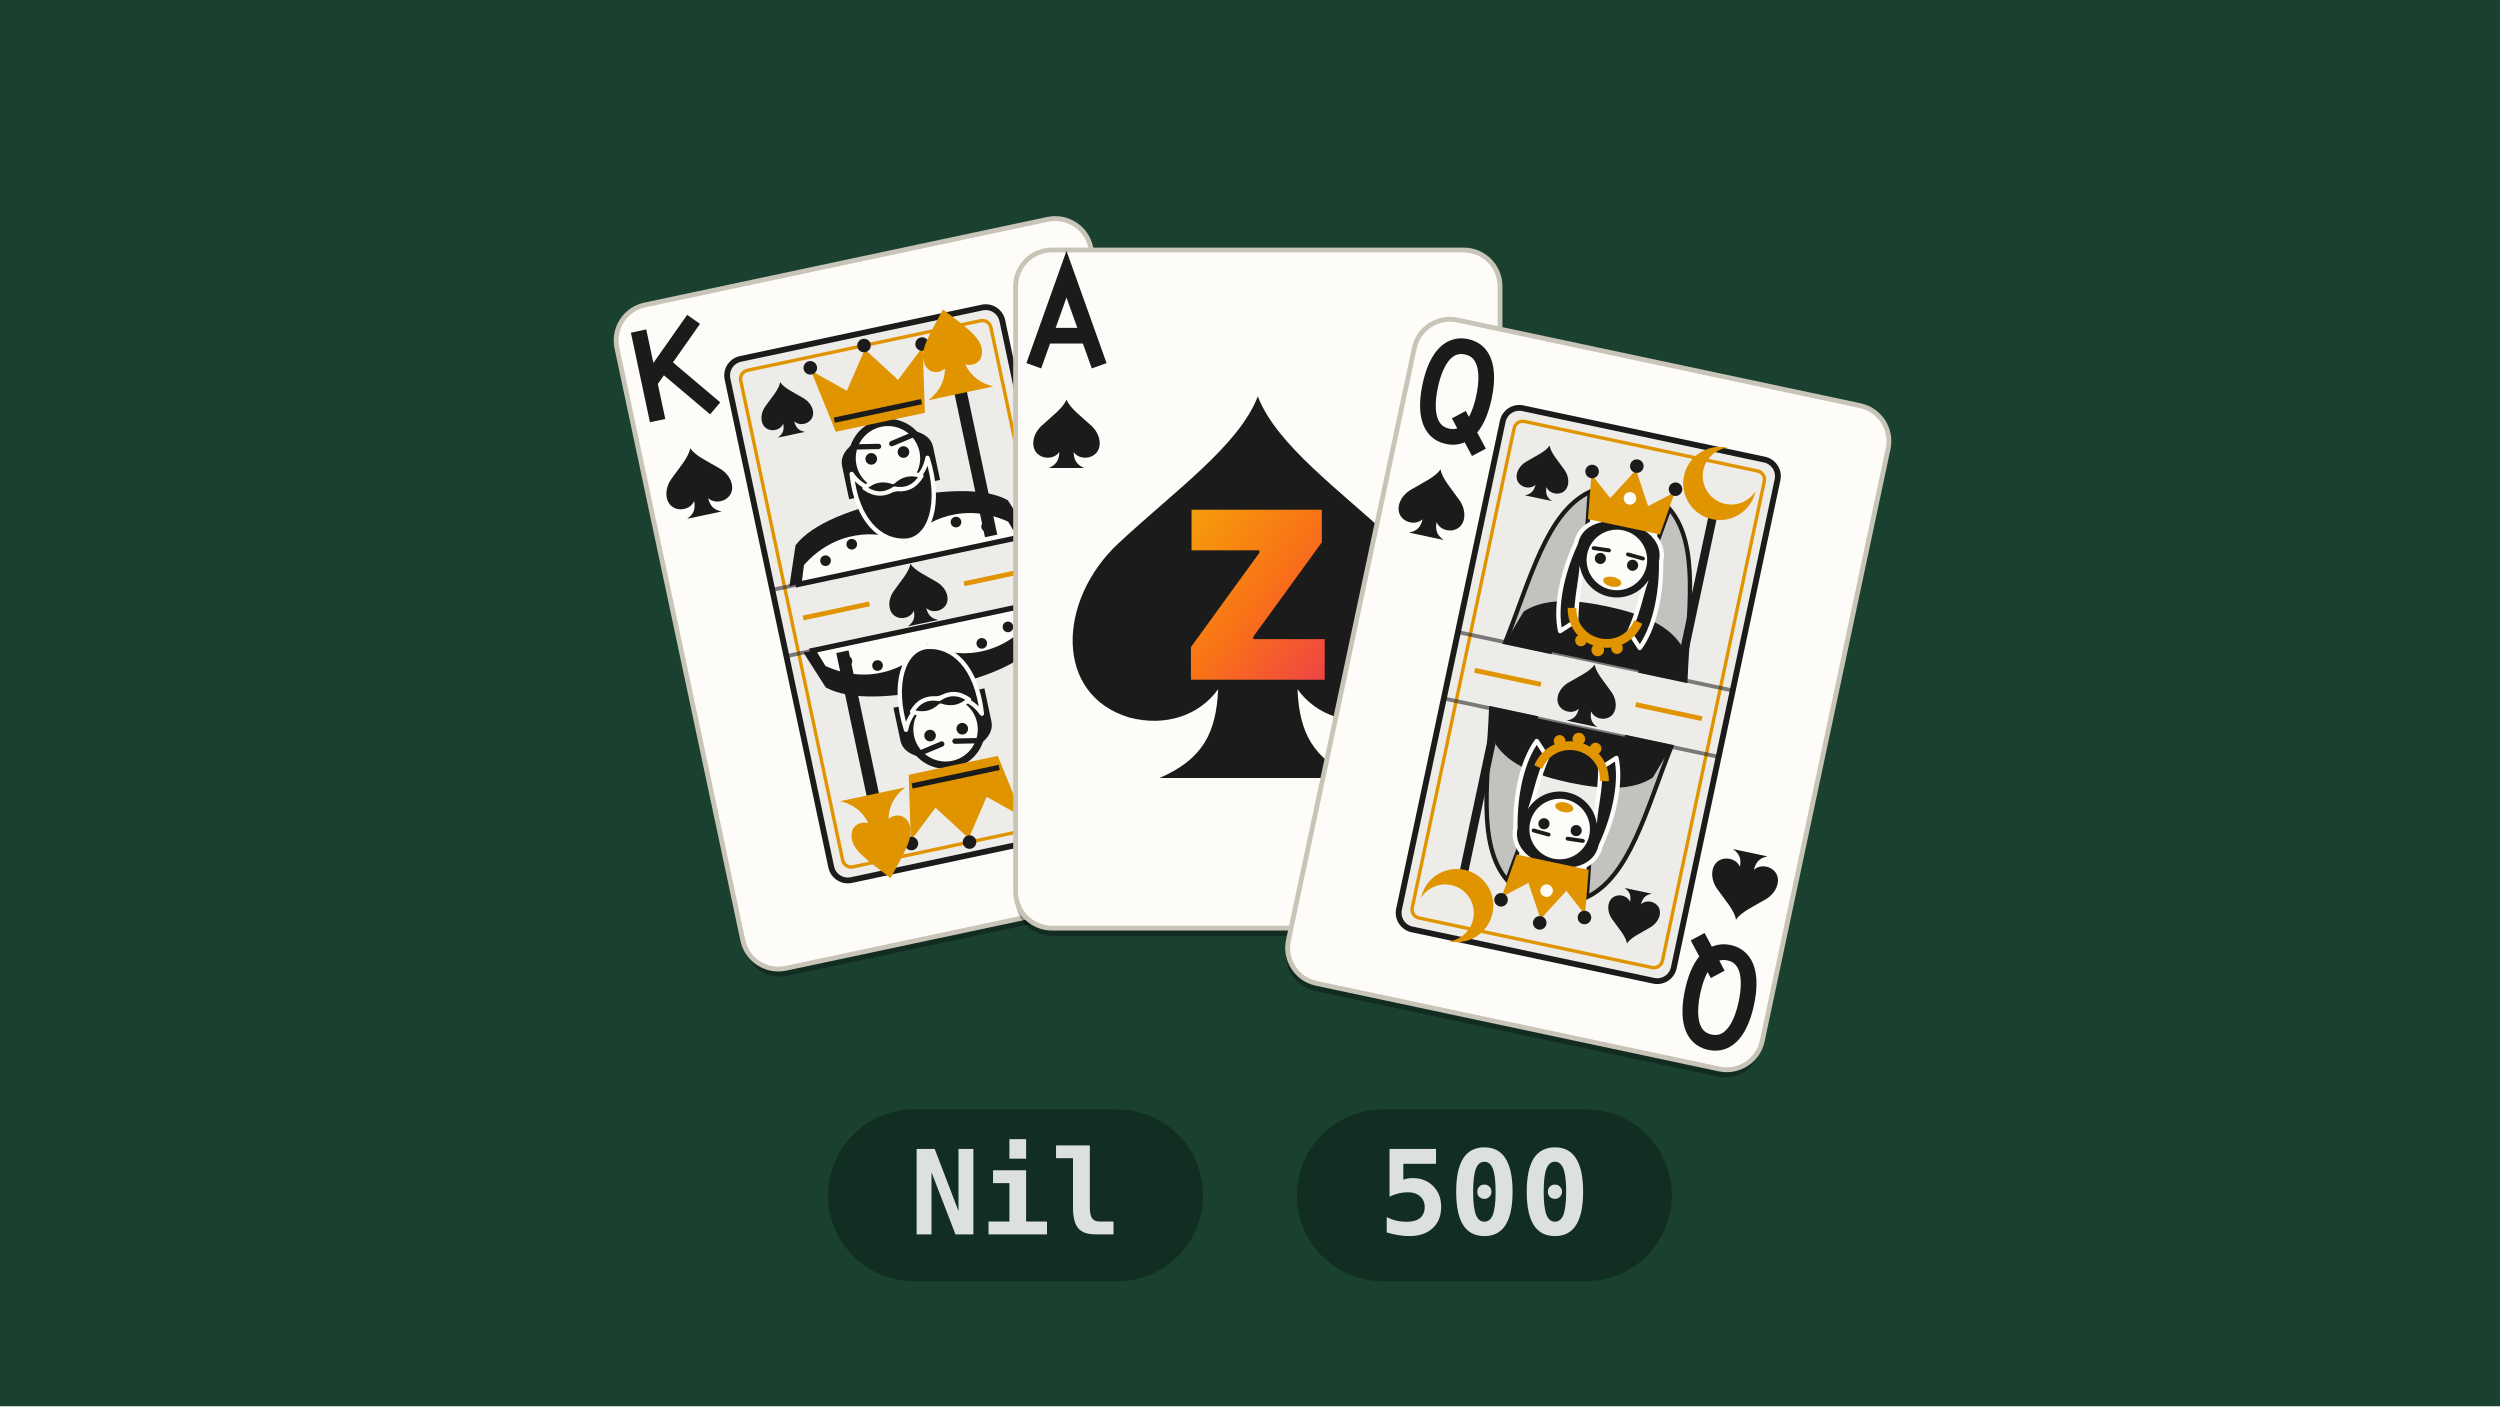
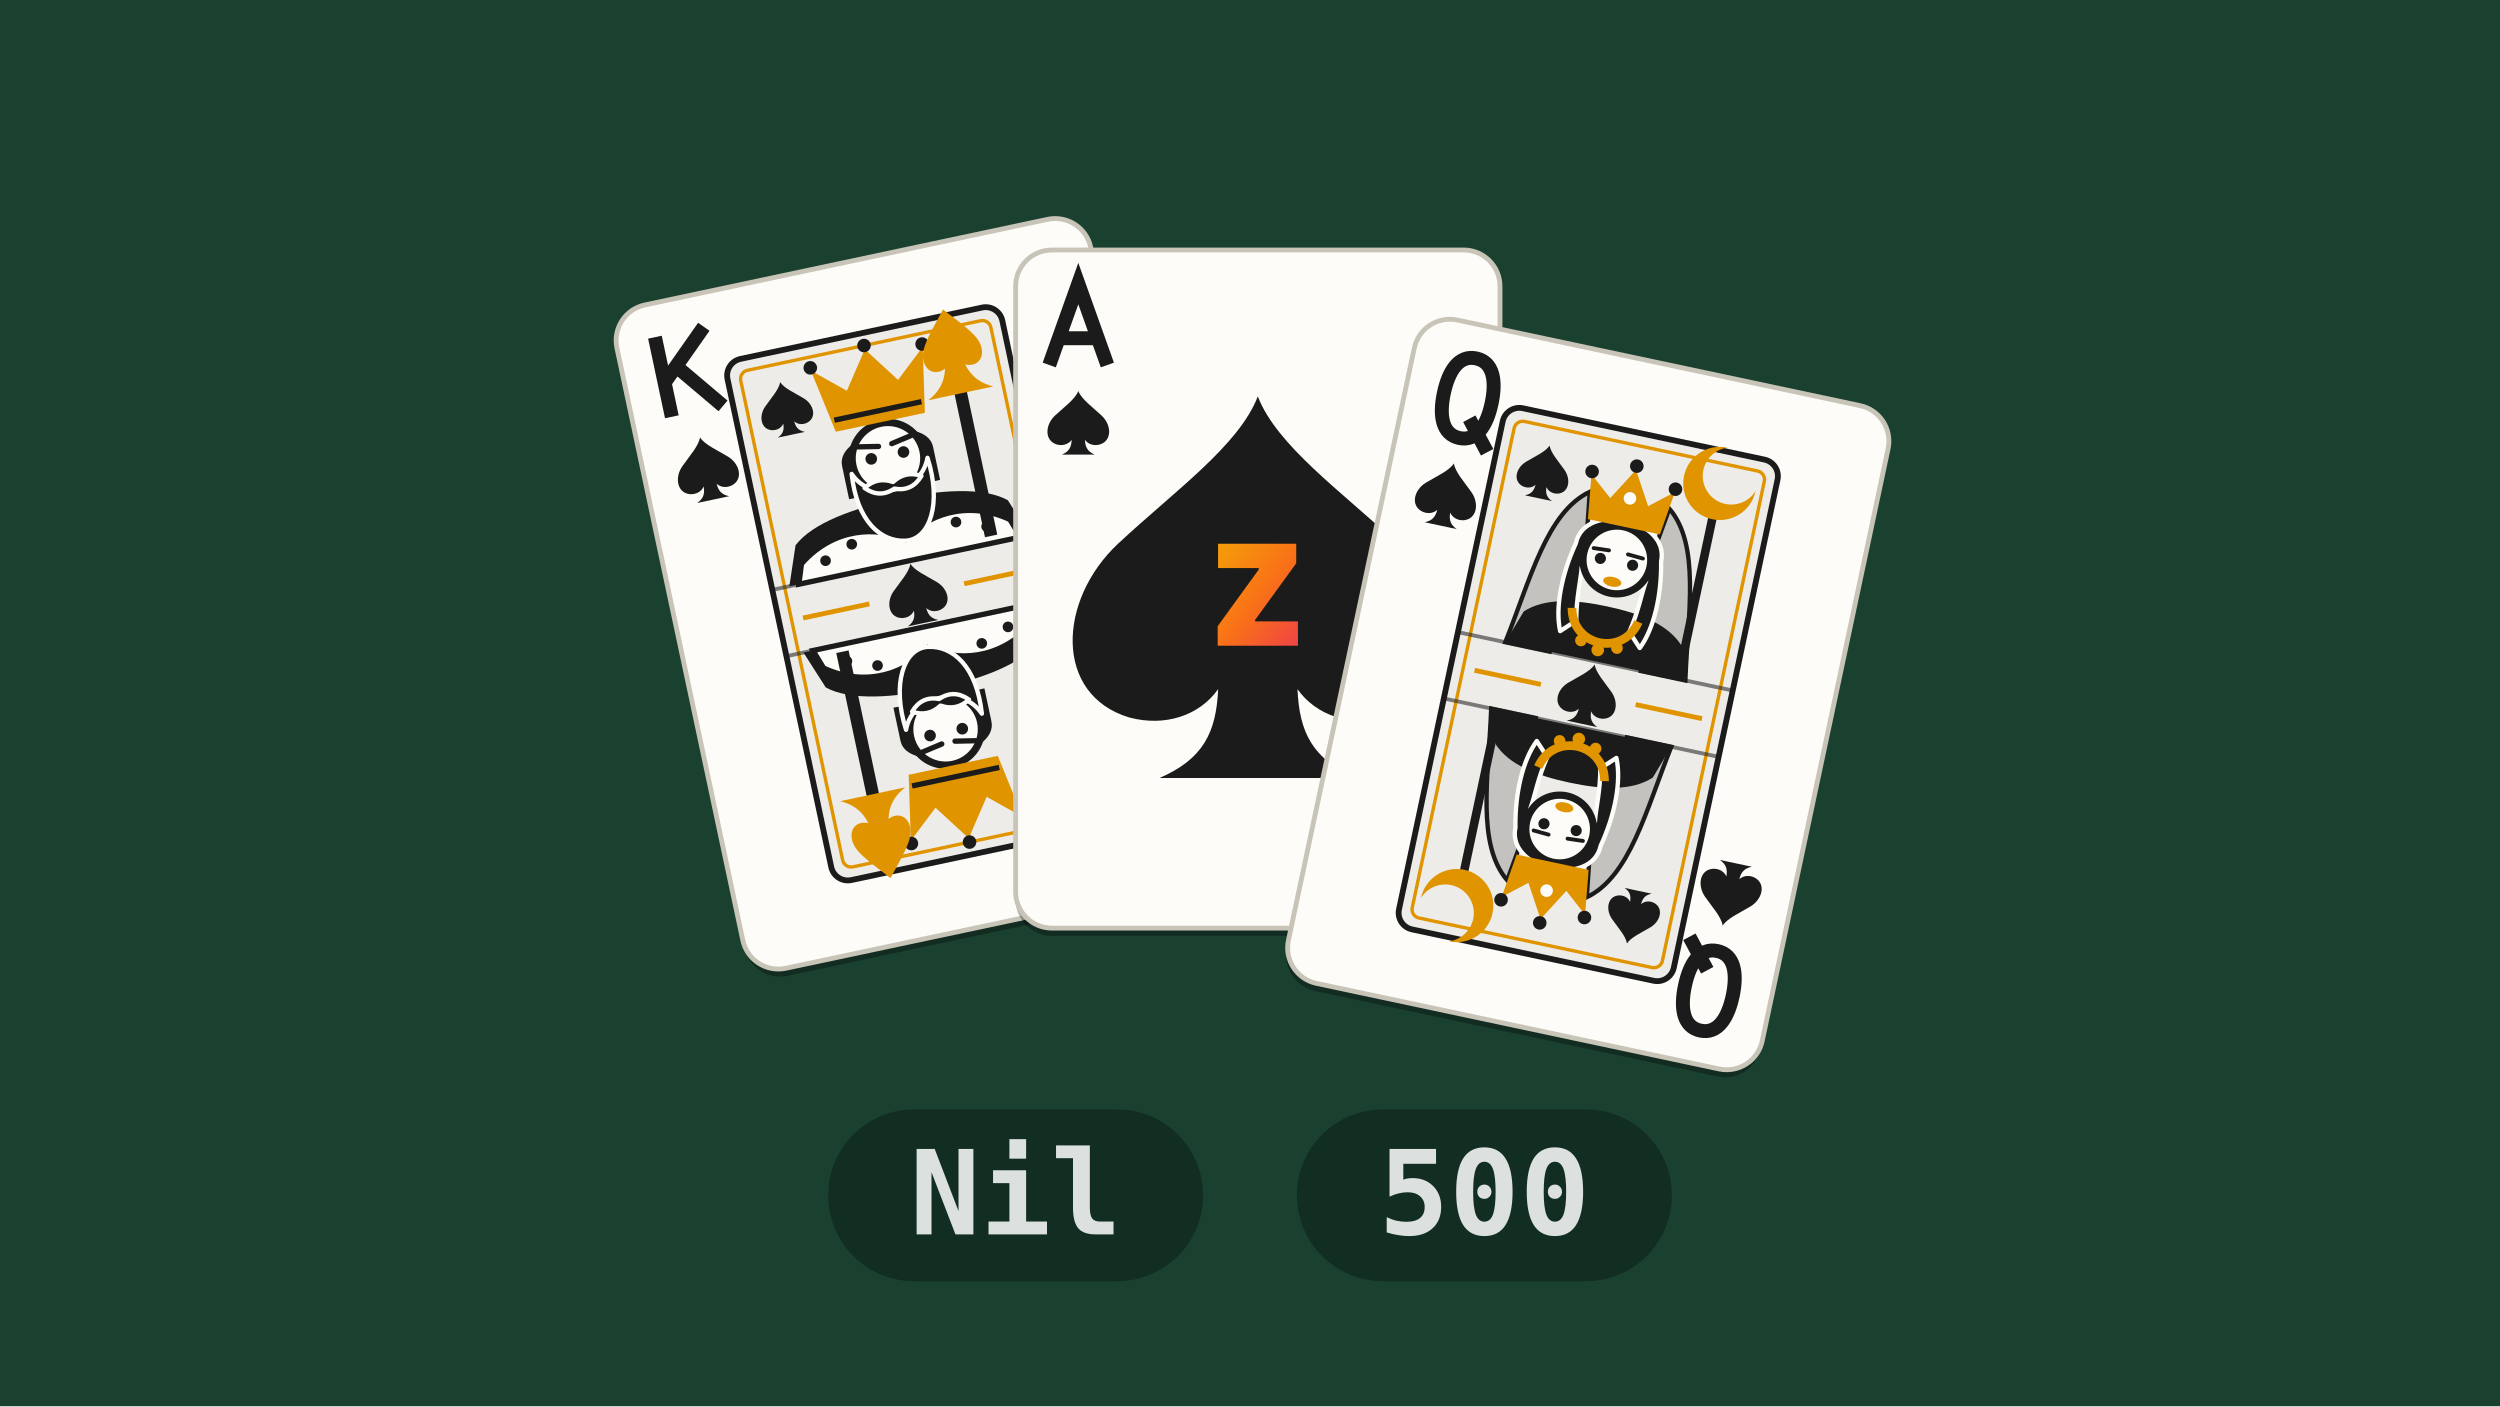
<svg xmlns="http://www.w3.org/2000/svg" width="320" height="180" viewBox="0 0 320 180">
  <defs>
    <symbol id="zc-s-3" overflow="visible">
      <path d="M0-10.2C1-7.6 4.4-5.2 7.4-2.4 10.6 .6 10.8 5.6 6.8 6.8 4.9 7.3 3.1 6.7 2.1 5.3 2.2 7.6 2.9 9 5.2 10H-5.2C-2.9 9-2.2 7.6-2.1 5.3-3.1 6.7-4.9 7.3-6.8 6.8-10.8 5.6-10.6 .6-7.4-2.4-4.4-5.2-1 -7.6 0-10.2Z" />
    </symbol>
    <linearGradient id="zc-g-mark" x1="0" y1="0" x2="1" y2="1">
      <stop offset="0" stop-color="#f59e0b" />
      <stop offset=".5" stop-color="#f97316" />
      <stop offset="1" stop-color="#ef4444" />
    </linearGradient>
  </defs>
  <rect width="320" height="180" fill="#1a4130" />
  <g transform="translate(78 40) rotate(-12) scale(0.62)" style="color:#1b1b1b">
    <rect y="1.6" width="100" height="140" rx="7.5" fill="rgba(0,0,0,0.32)" />
    <rect width="100" height="140" rx="7.5" fill="#fdfcf8" stroke="#c9c4b8" />
    <svg width="100" height="140" viewBox="0 0 100 140" fill="currentColor" aria-hidden="true">
      <g class="zc-idx-std">
-         <path transform="translate(3.75 5) scale(1.35)" d="M1 0V14M9.6 0 1 8M3.8 6 10 14" fill="none" stroke="currentColor" stroke-width="2.4" stroke-linejoin="miter" stroke-miterlimit="6" />
-         <g transform="translate(10.5 38) scale(0.7)">
+         <path transform="translate(6.94 6.94) scale(1.2)" d="M1 0V14M9.6 0 1 8M3.8 6 10 14" fill="none" stroke="currentColor" stroke-width="2.4" stroke-linejoin="miter" stroke-miterlimit="6" />
+         <g transform="translate(12.94 35.74) scale(0.65)">
          <use href="#zc-s-3" />
        </g>
      </g>
      <g class="zc-idx-std" transform="rotate(180 50 70)">
-         <path transform="translate(3.75 5) scale(1.35)" d="M1 0V14M9.6 0 1 8M3.8 6 10 14" fill="none" stroke="currentColor" stroke-width="2.4" stroke-linejoin="miter" stroke-miterlimit="6" />
-         <g transform="translate(10.5 38) scale(0.7)">
+         <path transform="translate(6.94 6.94) scale(1.2)" d="M1 0V14M9.6 0 1 8M3.8 6 10 14" fill="none" stroke="currentColor" stroke-width="2.4" stroke-linejoin="miter" stroke-miterlimit="6" />
+         <g transform="translate(12.94 35.74) scale(0.65)">
          <use href="#zc-s-3" />
        </g>
      </g>
      <g class="zc-idx-row" display="none">
-         <path transform="translate(4 5) scale(2.1)" d="M1 0V14M9.6 0 1 8M3.8 6 10 14" fill="none" stroke="currentColor" stroke-width="2.4" stroke-linejoin="miter" stroke-miterlimit="6" />
-         <g transform="translate(60 21) scale(1.25)">
+         <path transform="translate(8.52 8.52) scale(2.1)" d="M1 0V14M9.6 0 1 8M3.8 6 10 14" fill="none" stroke="currentColor" stroke-width="2.4" stroke-linejoin="miter" stroke-miterlimit="6" />
+         <g transform="translate(63 23) scale(1.25)">
          <use href="#zc-s-3" />
        </g>
      </g>
      <g class="zc-big">
        <rect x="21" y="15" width="58" height="110" rx="3.5" fill="currentColor" fill-opacity="0.07" stroke="currentColor" stroke-width="1.2" />
        <rect class="zc-fine" x="23.6" y="17.6" width="52.8" height="104.8" rx="1.8" fill="none" stroke="#e09400" stroke-width="0.7" />
        <path d="M21 63H79" stroke="currentColor" stroke-width="0.8" opacity="0.55" />
        <path d="M21 77H79" stroke="currentColor" stroke-width="0.8" opacity="0.55" />
        <path d="M26 70H40M60 70H74" stroke="#e09400" stroke-width="1" />
        <g transform="translate(50 70) scale(0.62)">
          <use href="#zc-s-3" />
        </g>
        <g>
          <path d="M24.6 63 27.6 55C32 51.2 41 50 50 50S68 51.2 72.4 55L75.4 63z" />
          <path d="M28 59C36 53 45 54.6 50 58.6 55 54.6 64 53 72 59L73.4 63H26.6z" fill="#fdfcf8" stroke="currentColor" stroke-width="1.1" />
          <g fill="currentColor">
            <circle cx="33" cy="59.4" r="1.1" />
            <circle cx="39" cy="57.2" r="1.1" />
            <circle cx="61" cy="57.2" r="1.1" />
            <circle cx="67" cy="59.4" r="1.1" />
          </g>
          <path d="M40.4 41C40.4 34 59.6 34 59.6 41V48H40.4z" />
          <circle cx="50" cy="41.4" r="7.4" fill="#fdfcf8" stroke="currentColor" stroke-width="1.5" />
          <path d="M42 43C41 52.8 45 58 50 58.8S59 52.8 58 43C56.6 46.4 53.6 48 50 48S43.4 46.4 42 43z" stroke="#fdfcf8" stroke-width="0.9" stroke-linejoin="round" />
          <path d="M44 46.4Q47 44.6 50 46.4Q53 44.6 56 46.4Q53.4 49.2 50 47.8Q46.6 49.2 44 46.4z" stroke="#fdfcf8" stroke-width="0.9" stroke-linejoin="round" />
          <circle cx="46.6" cy="40.8" r="1.2" />
          <circle cx="53.4" cy="40.8" r="1.2" />
          <path d="M44.4 37.8 48.6 38.6M55.6 37.8 51.4 38.6" fill="none" stroke="currentColor" stroke-linecap="round" stroke-width="1.1" />
          <path d="M40.6 33.8 38.2 20.4 44.6 26 50 18.4 55.4 26 61.8 20.4 59.4 33.8z" fill="#e09400" />
          <path d="M40.8 31.4H59.2" stroke="currentColor" stroke-width="1.1" fill="none" />
          <g class="zc-fine">
            <circle cx="38.2" cy="19.8" r="1.4" />
            <circle cx="50" cy="17.6" r="1.4" />
            <circle cx="61.8" cy="19.8" r="1.4" />
          </g>
          <g transform="translate(67.5 61.5) scale(1.18) translate(-70 -61.5)">
            <path d="M70 61.5V34" stroke="currentColor" stroke-width="2.2" fill="none" />
            <path d="M70 21C66.8 24.8 64.8 26.8 64.8 29 64.8 31.2 66.6 32 68.2 31.2 67.6 33.6 66.2 35 64.2 36H75.8C73.8 35 72.4 33.6 71.8 31.2 73.4 32 75.2 31.2 75.2 29 75.2 26.8 73.2 24.8 70 21z" fill="#e09400" />
          </g>
          <g transform="translate(31.5 27) scale(0.55)">
            <use href="#zc-s-3" />
          </g>
        </g>
        <g transform="rotate(180 50 70)">
          <path d="M24.6 63 27.6 55C32 51.2 41 50 50 50S68 51.2 72.4 55L75.4 63z" />
          <path d="M28 59C36 53 45 54.6 50 58.6 55 54.6 64 53 72 59L73.4 63H26.6z" fill="#fdfcf8" stroke="currentColor" stroke-width="1.1" />
          <g fill="currentColor">
            <circle cx="33" cy="59.4" r="1.1" />
            <circle cx="39" cy="57.2" r="1.1" />
            <circle cx="61" cy="57.2" r="1.1" />
            <circle cx="67" cy="59.4" r="1.1" />
          </g>
          <path d="M40.4 41C40.4 34 59.6 34 59.6 41V48H40.4z" />
          <circle cx="50" cy="41.4" r="7.4" fill="#fdfcf8" stroke="currentColor" stroke-width="1.5" />
          <path d="M42 43C41 52.8 45 58 50 58.8S59 52.8 58 43C56.6 46.4 53.6 48 50 48S43.4 46.4 42 43z" stroke="#fdfcf8" stroke-width="0.9" stroke-linejoin="round" />
          <path d="M44 46.4Q47 44.6 50 46.4Q53 44.6 56 46.4Q53.4 49.2 50 47.8Q46.6 49.2 44 46.4z" stroke="#fdfcf8" stroke-width="0.9" stroke-linejoin="round" />
          <circle cx="46.6" cy="40.8" r="1.2" />
          <circle cx="53.4" cy="40.8" r="1.2" />
          <path d="M44.4 37.8 48.6 38.6M55.6 37.8 51.4 38.6" fill="none" stroke="currentColor" stroke-linecap="round" stroke-width="1.1" />
          <path d="M40.6 33.8 38.2 20.4 44.6 26 50 18.4 55.4 26 61.8 20.4 59.4 33.8z" fill="#e09400" />
          <path d="M40.8 31.4H59.2" stroke="currentColor" stroke-width="1.1" fill="none" />
          <g class="zc-fine">
            <circle cx="38.2" cy="19.8" r="1.4" />
            <circle cx="50" cy="17.6" r="1.4" />
            <circle cx="61.8" cy="19.8" r="1.4" />
          </g>
          <g transform="translate(67.5 61.5) scale(1.18) translate(-70 -61.5)">
            <path d="M70 61.5V34" stroke="currentColor" stroke-width="2.2" fill="none" />
            <path d="M70 21C66.8 24.8 64.8 26.8 64.8 29 64.8 31.2 66.6 32 68.2 31.2 67.6 33.6 66.2 35 64.2 36H75.8C73.8 35 72.4 33.6 71.8 31.2 73.4 32 75.2 31.2 75.2 29 75.2 26.8 73.2 24.8 70 21z" fill="#e09400" />
          </g>
          <g transform="translate(31.5 27) scale(0.55)">
            <use href="#zc-s-3" />
          </g>
        </g>
      </g>
      <g class="zc-small" display="none" transform="translate(50 128) scale(1.55) translate(-50 -63)">
        <path d="M24.6 63 27.6 55C32 51.2 41 50 50 50S68 51.2 72.4 55L75.4 63z" />
        <path d="M28 59C36 53 45 54.6 50 58.6 55 54.6 64 53 72 59L73.4 63H26.6z" fill="#fdfcf8" stroke="currentColor" stroke-width="1.1" />
        <path d="M40.4 41C40.4 34 59.6 34 59.6 41V48H40.4z" />
        <circle cx="50" cy="41.4" r="7.4" fill="#fdfcf8" stroke="currentColor" stroke-width="1.5" />
        <path d="M42 43C41 52.8 45 58 50 58.8S59 52.8 58 43C56.6 46.4 53.6 48 50 48S43.4 46.4 42 43z" stroke="#fdfcf8" stroke-width="0.9" stroke-linejoin="round" />
        <path d="M44 46.4Q47 44.6 50 46.4Q53 44.6 56 46.4Q53.4 49.2 50 47.8Q46.6 49.2 44 46.4z" stroke="#fdfcf8" stroke-width="0.9" stroke-linejoin="round" />
        <circle cx="46.6" cy="40.8" r="1.2" />
        <circle cx="53.4" cy="40.8" r="1.2" />
        <path d="M44.4 37.8 48.6 38.6M55.6 37.8 51.4 38.6" fill="none" stroke="currentColor" stroke-linecap="round" stroke-width="1.1" />
        <path d="M40.6 33.8 38.2 20.4 44.6 26 50 18.4 55.4 26 61.8 20.4 59.4 33.8z" fill="#e09400" />
        <path d="M40.8 31.4H59.2" stroke="currentColor" stroke-width="1.1" fill="none" />
        <g class="zc-fine">
          <circle cx="38.2" cy="19.8" r="1.4" />
          <circle cx="50" cy="17.6" r="1.4" />
          <circle cx="61.8" cy="19.8" r="1.4" />
        </g>
      </g>
    </svg>
  </g>
  <g transform="translate(130 32) scale(0.62)" style="color:#1b1b1b">
    <rect y="1.6" width="100" height="140" rx="7.5" fill="rgba(0,0,0,0.32)" />
    <rect width="100" height="140" rx="7.5" fill="#fdfcf8" stroke="#c9c4b8" />
    <svg width="100" height="140" viewBox="0 0 100 140" fill="currentColor" aria-hidden="true">
      <g class="zc-idx-std">
-         <path transform="translate(3.75 5) scale(1.35)" d="M0 14 5 0 10 14M2.2 9.4H7.8" fill="none" stroke="currentColor" stroke-width="2.4" stroke-linejoin="miter" stroke-miterlimit="6" />
-         <g transform="translate(10.5 38) scale(0.7)">
+         <path transform="translate(6.94 6.94) scale(1.2)" d="M0 14 5 0 10 14M2.2 9.4H7.8" fill="none" stroke="currentColor" stroke-width="2.4" stroke-linejoin="miter" stroke-miterlimit="6" />
+         <g transform="translate(12.94 35.74) scale(0.65)">
          <use href="#zc-s-3" />
        </g>
      </g>
      <g class="zc-idx-std" transform="rotate(180 50 70)">
-         <path transform="translate(3.75 5) scale(1.35)" d="M0 14 5 0 10 14M2.2 9.4H7.8" fill="none" stroke="currentColor" stroke-width="2.4" stroke-linejoin="miter" stroke-miterlimit="6" />
-         <g transform="translate(10.5 38) scale(0.7)">
+         <path transform="translate(6.94 6.94) scale(1.2)" d="M0 14 5 0 10 14M2.2 9.4H7.8" fill="none" stroke="currentColor" stroke-width="2.4" stroke-linejoin="miter" stroke-miterlimit="6" />
+         <g transform="translate(12.94 35.74) scale(0.65)">
          <use href="#zc-s-3" />
        </g>
      </g>
      <g class="zc-idx-row" display="none">
-         <path transform="translate(4 5) scale(2.1)" d="M0 14 5 0 10 14M2.2 9.4H7.8" fill="none" stroke="currentColor" stroke-width="2.4" stroke-linejoin="miter" stroke-miterlimit="6" />
-         <g transform="translate(60 21) scale(1.25)">
+         <path transform="translate(8.52 8.52) scale(2.1)" d="M0 14 5 0 10 14M2.2 9.4H7.8" fill="none" stroke="currentColor" stroke-width="2.4" stroke-linejoin="miter" stroke-miterlimit="6" />
+         <g transform="translate(63 23) scale(1.25)">
          <use href="#zc-s-3" />
        </g>
      </g>
      <g class="zc-big">
        <g transform="translate(50 70) scale(3.9)">
          <use href="#zc-s-3" />
        </g>
-         <path transform="translate(50 71.17) scale(2.359505)" d="M-5.852 7.438L5.852 7.438L5.852 3.885L-0.392 3.885L-0.392 3.667L5.602 -4.583L5.602 -7.438L-5.798 -7.438L-5.798 -3.885L0.142 -3.885L0.142 -3.678L-5.852 4.583Z" fill="url(#zc-g-mark)" />
+         <path transform="translate(50 71.17) scale(1.415703)" d="M-5.852 7.438L5.852 7.438L5.852 3.885L-0.392 3.885L-0.392 3.667L5.602 -4.583L5.602 -7.438L-5.798 -7.438L-5.798 -3.885L0.142 -3.885L0.142 -3.678L-5.852 4.583Z" fill="url(#zc-g-mark)" />
      </g>
      <g class="zc-small" display="none">
        <g transform="translate(50 92) scale(3.1)">
          <use href="#zc-s-3" />
        </g>
-         <path transform="translate(50 92.93) scale(1.875504)" d="M-5.852 7.438L5.852 7.438L5.852 3.885L-0.392 3.885L-0.392 3.667L5.602 -4.583L5.602 -7.438L-5.798 -7.438L-5.798 -3.885L0.142 -3.885L0.142 -3.678L-5.852 4.583Z" fill="url(#zc-g-mark)" />
+         <path transform="translate(50 92.93) scale(1.125303)" d="M-5.852 7.438L5.852 7.438L5.852 3.885L-0.392 3.885L-0.392 3.667L5.602 -4.583L5.602 -7.438L-5.798 -7.438L-5.798 -3.885L0.142 -3.885L0.142 -3.678L-5.852 4.583Z" fill="url(#zc-g-mark)" />
      </g>
    </svg>
  </g>
  <g transform="translate(182 40) rotate(12) scale(0.62)" style="color:#1b1b1b">
    <rect y="1.6" width="100" height="140" rx="7.5" fill="rgba(0,0,0,0.32)" />
    <rect width="100" height="140" rx="7.5" fill="#fdfcf8" stroke="#c9c4b8" />
    <svg width="100" height="140" viewBox="0 0 100 140" fill="currentColor" aria-hidden="true">
      <g class="zc-idx-std">
-         <path transform="translate(3.75 5) scale(1.35)" d="M5 0C2 0 .8 3 .8 7S2 14 5 14 9.2 11 9.2 7 8 0 5 0zM6 10.4 10.2 15.4" fill="none" stroke="currentColor" stroke-width="2.4" stroke-linejoin="miter" stroke-miterlimit="6" />
-         <g transform="translate(10.5 38) scale(0.7)">
+         <path transform="translate(6.94 6.94) scale(1.2)" d="M5 0C2 0 .8 3 .8 7S2 14 5 14 9.2 11 9.2 7 8 0 5 0zM6 10.4 10.2 15.4" fill="none" stroke="currentColor" stroke-width="2.4" stroke-linejoin="miter" stroke-miterlimit="6" />
+         <g transform="translate(12.94 35.74) scale(0.65)">
          <use href="#zc-s-3" />
        </g>
      </g>
      <g class="zc-idx-std" transform="rotate(180 50 70)">
-         <path transform="translate(3.75 5) scale(1.35)" d="M5 0C2 0 .8 3 .8 7S2 14 5 14 9.2 11 9.2 7 8 0 5 0zM6 10.4 10.2 15.4" fill="none" stroke="currentColor" stroke-width="2.4" stroke-linejoin="miter" stroke-miterlimit="6" />
-         <g transform="translate(10.5 38) scale(0.7)">
+         <path transform="translate(6.94 6.94) scale(1.2)" d="M5 0C2 0 .8 3 .8 7S2 14 5 14 9.2 11 9.2 7 8 0 5 0zM6 10.4 10.2 15.4" fill="none" stroke="currentColor" stroke-width="2.4" stroke-linejoin="miter" stroke-miterlimit="6" />
+         <g transform="translate(12.94 35.74) scale(0.65)">
          <use href="#zc-s-3" />
        </g>
      </g>
      <g class="zc-idx-row" display="none">
-         <path transform="translate(4 5) scale(2.1)" d="M5 0C2 0 .8 3 .8 7S2 14 5 14 9.2 11 9.2 7 8 0 5 0zM6 10.4 10.2 15.4" fill="none" stroke="currentColor" stroke-width="2.4" stroke-linejoin="miter" stroke-miterlimit="6" />
-         <g transform="translate(60 21) scale(1.25)">
+         <path transform="translate(8.52 8.52) scale(2.1)" d="M5 0C2 0 .8 3 .8 7S2 14 5 14 9.2 11 9.2 7 8 0 5 0zM6 10.4 10.2 15.4" fill="none" stroke="currentColor" stroke-width="2.4" stroke-linejoin="miter" stroke-miterlimit="6" />
+         <g transform="translate(63 23) scale(1.25)">
          <use href="#zc-s-3" />
        </g>
      </g>
      <g class="zc-big">
        <rect x="21" y="15" width="58" height="110" rx="3.5" fill="currentColor" fill-opacity="0.07" stroke="currentColor" stroke-width="1.2" />
        <rect class="zc-fine" x="23.6" y="17.6" width="52.8" height="104.8" rx="1.8" fill="none" stroke="#e09400" stroke-width="0.7" />
        <path d="M21 63H79" stroke="currentColor" stroke-width="0.8" opacity="0.55" />
        <path d="M21 77H79" stroke="currentColor" stroke-width="0.8" opacity="0.55" />
        <path d="M26 70H40M60 70H74" stroke="#e09400" stroke-width="1" />
        <g transform="translate(50 70) scale(0.62)">
          <use href="#zc-s-3" />
        </g>
        <g>
          <path d="M41.6 29C33.8 35 33.4 49 31 63H40.4C41 55 41.4 44 42.6 36z" fill="currentColor" fill-opacity="0.2" stroke="currentColor" stroke-width="0.9" />
          <path d="M58.4 29C66.2 35 66.6 49 69 63H59.6C59 55 58.6 44 57.4 36z" fill="currentColor" fill-opacity="0.2" stroke="currentColor" stroke-width="0.9" />
          <path d="M31 63 33.4 56C37 52.4 43 51.4 50 51.4S63 52.4 66.6 56L69 63z" />
          <path d="M41 40C41 31 59 31 59 40C60.6 47 60.4 54 58.4 58.4L55.6 55.6C56.6 51 56.4 47.2 56.8 44.6H43.2C43.6 47.2 43.4 51 44.4 55.6L41.6 58.4C39.6 54 39.4 47 41 40z" stroke="#fdfcf8" stroke-width="0.9" stroke-linejoin="round" />
          <circle cx="50" cy="41.6" r="7" fill="#fdfcf8" stroke="currentColor" stroke-width="1.5" />
          <path d="M42.4 34.6 41.2 25.4 46 29.4 50 22.6 54 29.4 58.8 25.4 57.6 34.6z" fill="#e09400" />
          <circle cx="50" cy="28.6" r="1.3" fill="#fdfcf8" />
          <g class="zc-fine">
            <circle cx="41.2" cy="24.8" r="1.4" />
            <circle cx="58.8" cy="24.8" r="1.4" />
            <circle cx="50" cy="21.8" r="1.4" />
          </g>
          <circle cx="46.6" cy="42" r="1.15" />
          <circle cx="53.4" cy="42" r="1.15" />
          <path d="M44.8 40.2 48 40M52 40 55.2 40.2" fill="none" stroke="currentColor" stroke-linecap="round" stroke-width="0.8" />
          <ellipse cx="50" cy="46.2" rx="1.9" ry="1" fill="#e09400" />
          <path d="M43 53.2C44.6 61 55.4 61 57 53.2" fill="none" stroke="#e09400" stroke-width="1.8" />
          <circle cx="46.2" cy="59.4" r="1.2" fill="#e09400" />
          <circle cx="50" cy="60.6" r="1.3" fill="#e09400" />
          <circle cx="53.8" cy="59.4" r="1.2" fill="#e09400" />
          <g transform="translate(67.5 61.5) scale(1.18) translate(-70 -61.5)">
            <path d="M70 61.5V32" stroke="currentColor" stroke-width="1.5" fill="none" />
            <path d="M70 21.4a6.4 6.4 0 1 0 6.4 6.4 5 5 0 1 1-6.4-6.4z" fill="#e09400" />
          </g>
          <g transform="translate(31.5 27) scale(0.55)">
            <use href="#zc-s-3" />
          </g>
        </g>
        <g transform="rotate(180 50 70)">
          <path d="M41.6 29C33.8 35 33.4 49 31 63H40.4C41 55 41.4 44 42.6 36z" fill="currentColor" fill-opacity="0.2" stroke="currentColor" stroke-width="0.9" />
          <path d="M58.4 29C66.2 35 66.6 49 69 63H59.6C59 55 58.6 44 57.4 36z" fill="currentColor" fill-opacity="0.2" stroke="currentColor" stroke-width="0.9" />
          <path d="M31 63 33.4 56C37 52.4 43 51.4 50 51.4S63 52.4 66.6 56L69 63z" />
          <path d="M41 40C41 31 59 31 59 40C60.6 47 60.4 54 58.4 58.4L55.6 55.6C56.6 51 56.4 47.2 56.8 44.6H43.2C43.6 47.2 43.4 51 44.4 55.6L41.6 58.4C39.6 54 39.4 47 41 40z" stroke="#fdfcf8" stroke-width="0.9" stroke-linejoin="round" />
          <circle cx="50" cy="41.6" r="7" fill="#fdfcf8" stroke="currentColor" stroke-width="1.5" />
          <path d="M42.4 34.6 41.2 25.4 46 29.4 50 22.6 54 29.4 58.8 25.4 57.6 34.6z" fill="#e09400" />
          <circle cx="50" cy="28.6" r="1.3" fill="#fdfcf8" />
          <g class="zc-fine">
            <circle cx="41.2" cy="24.8" r="1.4" />
            <circle cx="58.8" cy="24.8" r="1.4" />
            <circle cx="50" cy="21.8" r="1.4" />
          </g>
          <circle cx="46.6" cy="42" r="1.15" />
          <circle cx="53.4" cy="42" r="1.15" />
          <path d="M44.8 40.2 48 40M52 40 55.2 40.2" fill="none" stroke="currentColor" stroke-linecap="round" stroke-width="0.8" />
          <ellipse cx="50" cy="46.2" rx="1.9" ry="1" fill="#e09400" />
          <path d="M43 53.2C44.6 61 55.4 61 57 53.2" fill="none" stroke="#e09400" stroke-width="1.8" />
          <circle cx="46.2" cy="59.4" r="1.2" fill="#e09400" />
          <circle cx="50" cy="60.6" r="1.3" fill="#e09400" />
          <circle cx="53.8" cy="59.4" r="1.2" fill="#e09400" />
          <g transform="translate(67.5 61.5) scale(1.18) translate(-70 -61.5)">
            <path d="M70 61.5V32" stroke="currentColor" stroke-width="1.5" fill="none" />
            <path d="M70 21.4a6.4 6.4 0 1 0 6.4 6.4 5 5 0 1 1-6.4-6.4z" fill="#e09400" />
          </g>
          <g transform="translate(31.5 27) scale(0.55)">
            <use href="#zc-s-3" />
          </g>
        </g>
      </g>
      <g class="zc-small" display="none" transform="translate(50 128) scale(1.55) translate(-50 -63)">
        <path d="M41.6 29C33.8 35 33.4 49 31 63H40.4C41 55 41.4 44 42.6 36z" fill="currentColor" fill-opacity="0.2" stroke="currentColor" stroke-width="0.9" />
        <path d="M58.4 29C66.2 35 66.6 49 69 63H59.6C59 55 58.6 44 57.4 36z" fill="currentColor" fill-opacity="0.2" stroke="currentColor" stroke-width="0.9" />
        <path d="M31 63 33.4 56C37 52.4 43 51.4 50 51.4S63 52.4 66.6 56L69 63z" />
        <path d="M41 40C41 31 59 31 59 40C60.6 47 60.4 54 58.4 58.4L55.6 55.6C56.6 51 56.4 47.2 56.8 44.6H43.2C43.6 47.2 43.4 51 44.4 55.6L41.6 58.4C39.6 54 39.4 47 41 40z" stroke="#fdfcf8" stroke-width="0.9" stroke-linejoin="round" />
        <circle cx="50" cy="41.6" r="7" fill="#fdfcf8" stroke="currentColor" stroke-width="1.5" />
        <path d="M42.4 34.6 41.2 25.4 46 29.4 50 22.6 54 29.4 58.8 25.4 57.6 34.6z" fill="#e09400" />
        <circle cx="50" cy="28.6" r="1.3" fill="#fdfcf8" />
        <g class="zc-fine">
          <circle cx="41.2" cy="24.8" r="1.4" />
          <circle cx="58.8" cy="24.8" r="1.4" />
          <circle cx="50" cy="21.8" r="1.4" />
        </g>
        <circle cx="46.6" cy="42" r="1.15" />
        <circle cx="53.4" cy="42" r="1.15" />
        <path d="M44.8 40.2 48 40M52 40 55.2 40.2" fill="none" stroke="currentColor" stroke-linecap="round" stroke-width="0.8" />
        <ellipse cx="50" cy="46.2" rx="1.9" ry="1" fill="#e09400" />
        <path d="M43 53.2C44.6 61 55.4 61 57 53.2" fill="none" stroke="#e09400" stroke-width="1.8" />
      </g>
    </svg>
  </g>
  <rect x="106" y="142" width="48" height="22" rx="11" fill="rgba(0,0,0,0.3)" />
  <text x="130" y="158" font-size="15" font-weight="700" text-anchor="middle" fill="rgba(255,255,255,0.85)" font-family="ui-monospace,Menlo,monospace">Nil</text>
  <rect x="166" y="142" width="48" height="22" rx="11" fill="rgba(0,0,0,0.3)" />
  <text x="190" y="158" font-size="15" font-weight="700" text-anchor="middle" fill="rgba(255,255,255,0.85)" font-family="ui-monospace,Menlo,monospace">500</text>
</svg>
